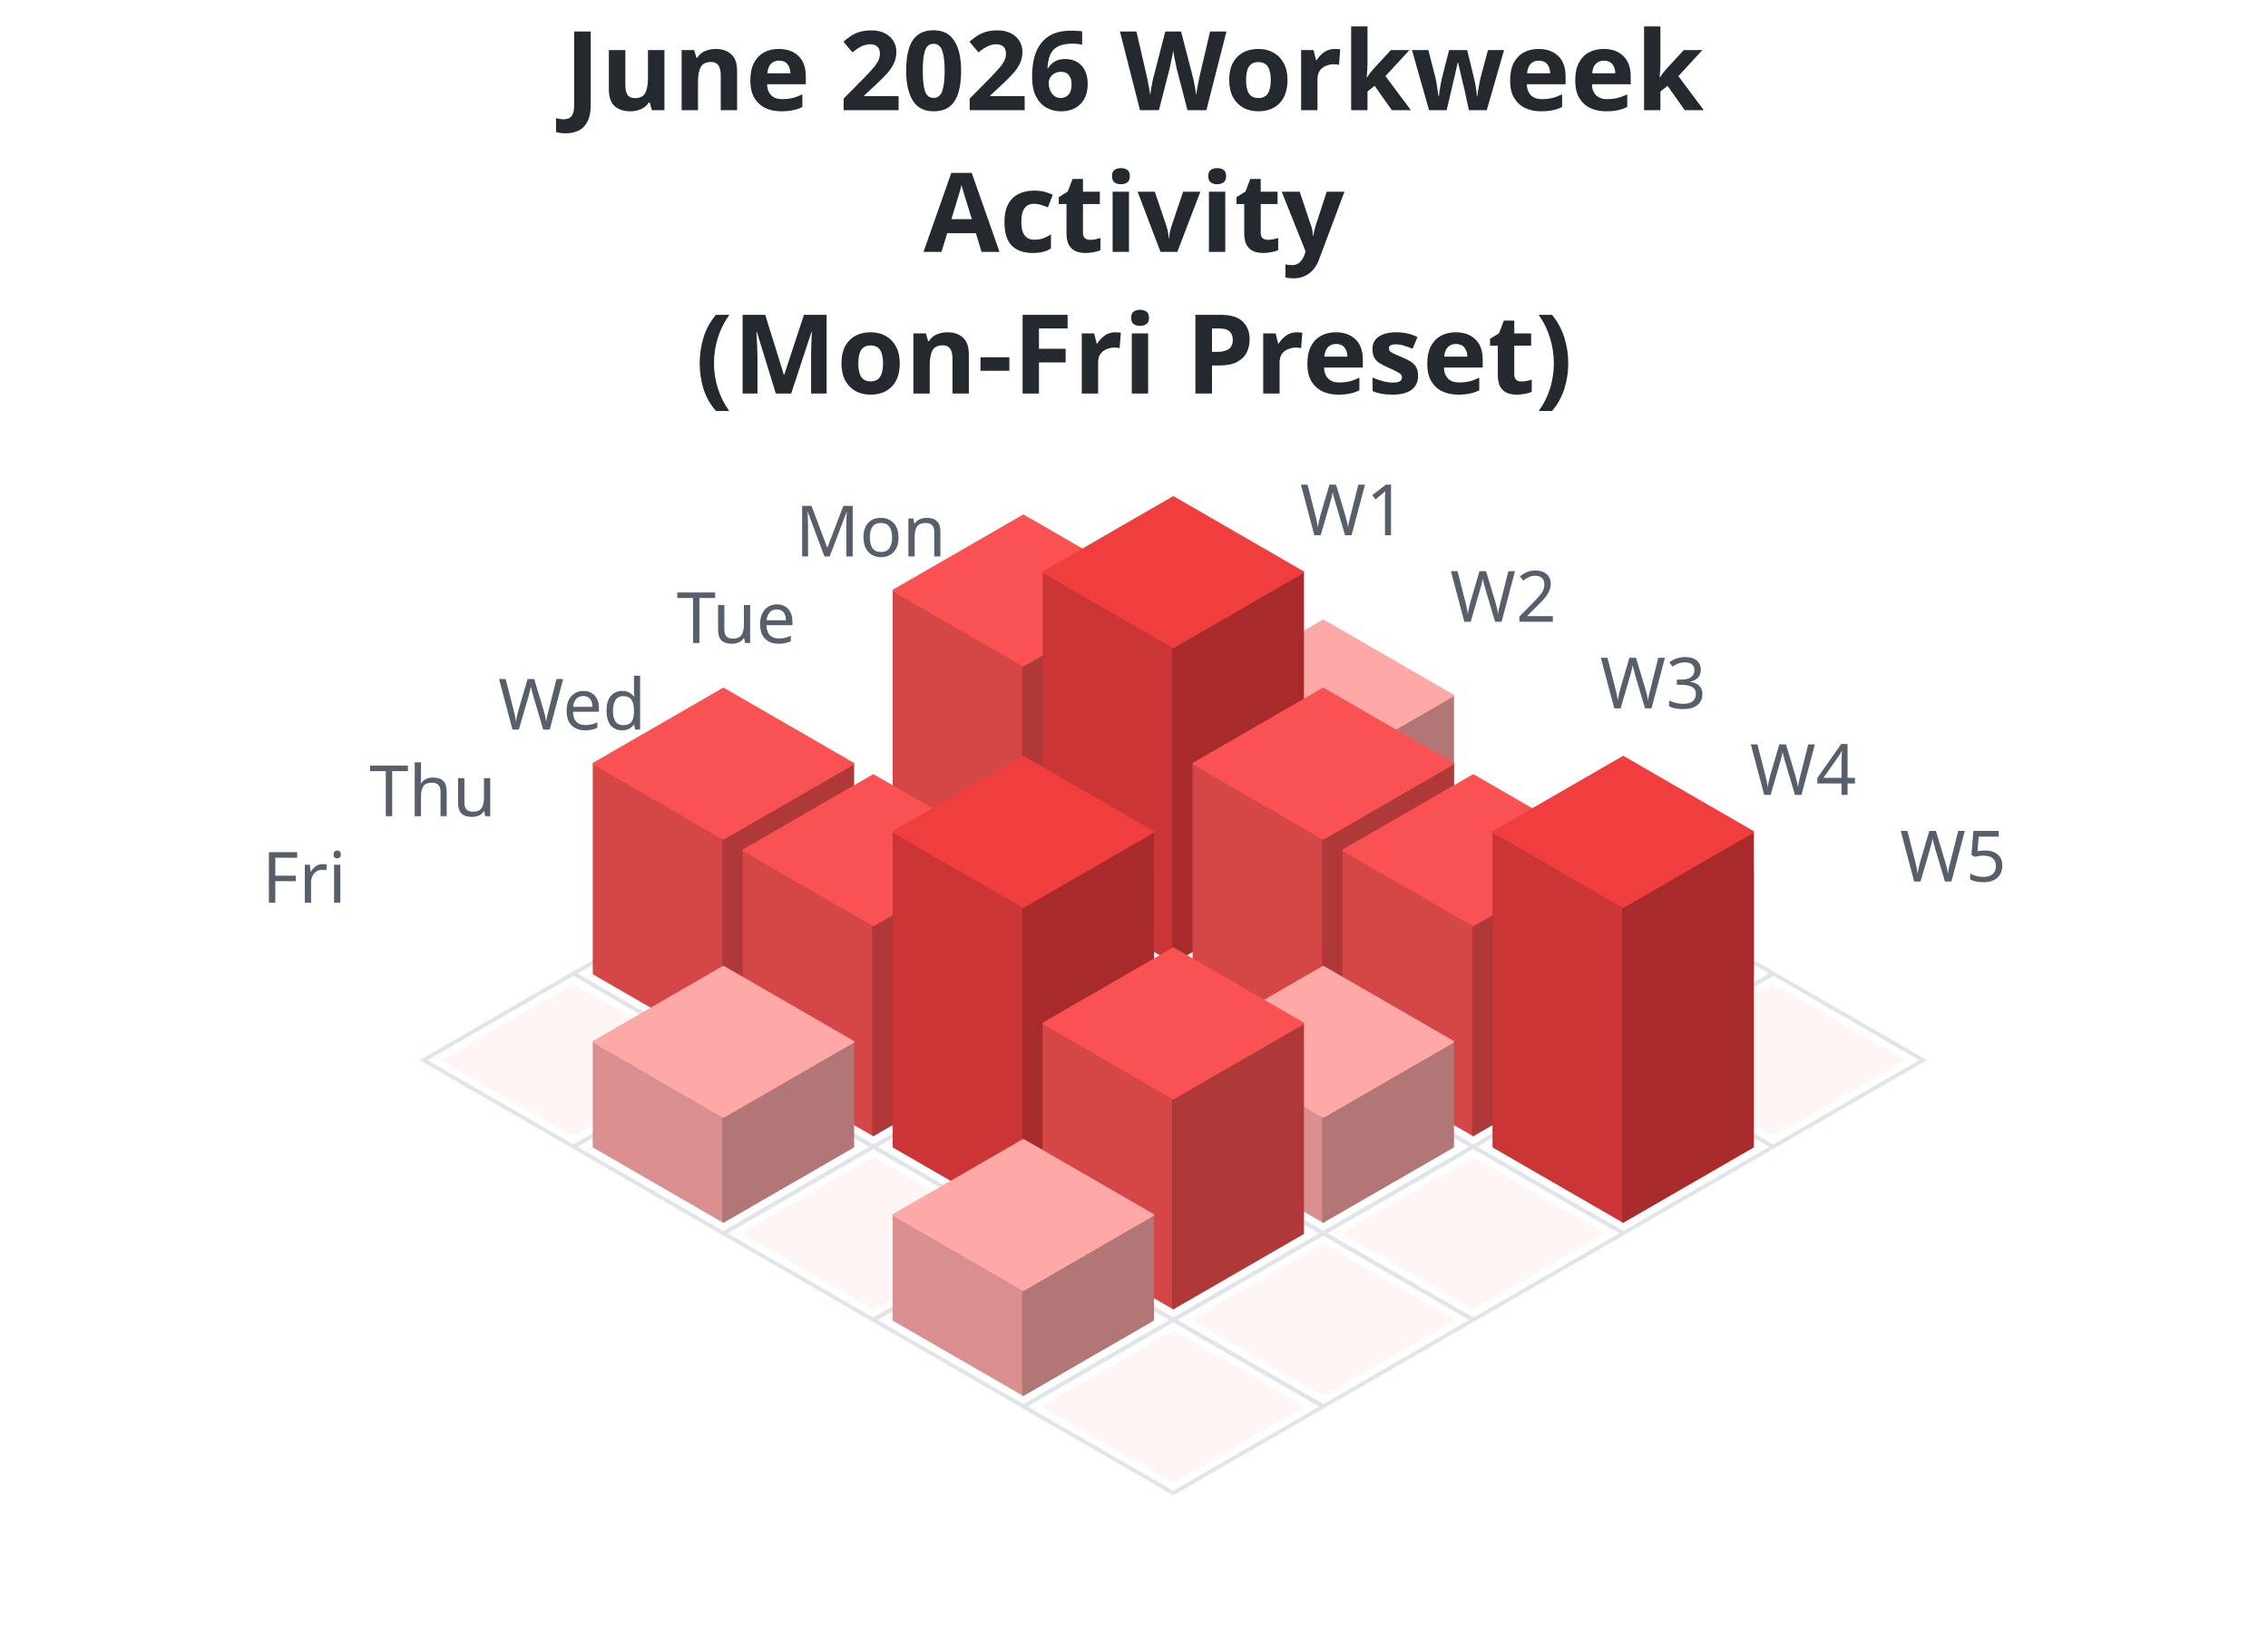
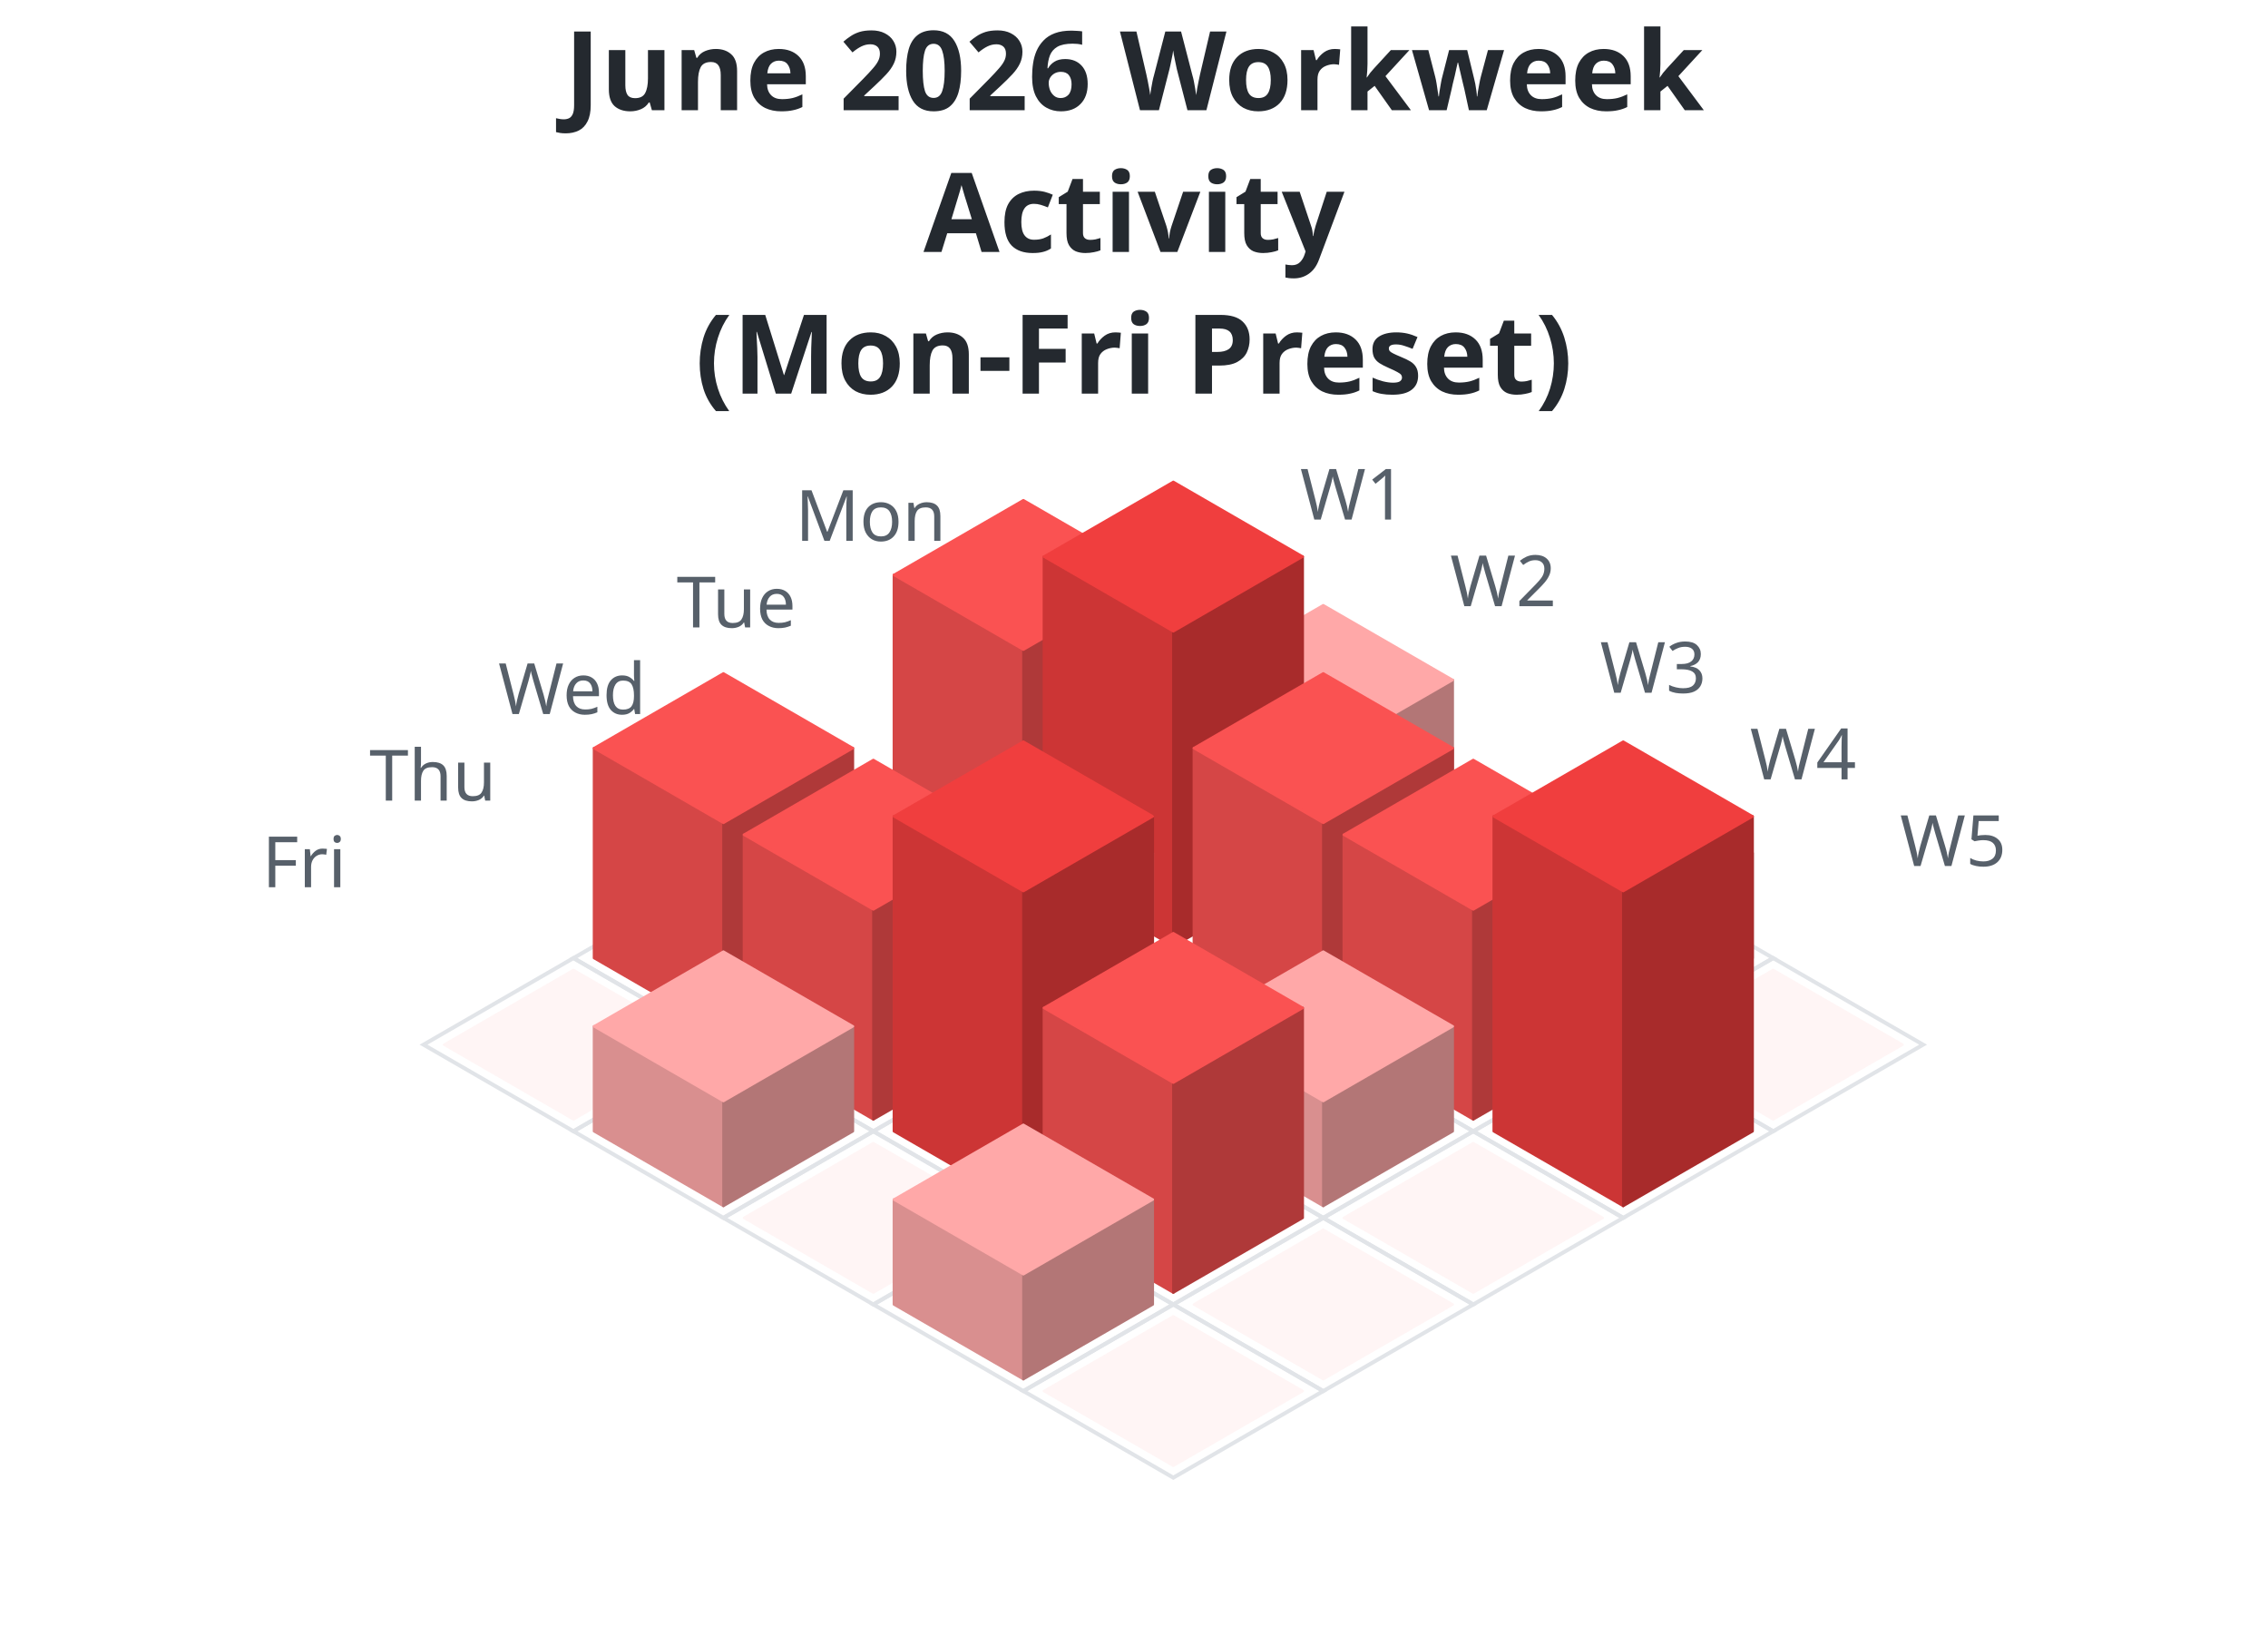
- <svg xmlns="http://www.w3.org/2000/svg" viewBox="-149.07 -79.70 288.15 209.70" width="100%" height="100%">
+ <svg xmlns="http://www.w3.org/2000/svg" viewBox="-149.07 -77.70 288.15 207.70" width="100%" height="100%">
  <style>
        @keyframes iso-grow {
          from {
            transform: scaleY(0);
          }
          to {
            transform: scaleY(1);
          }
        }
        .iso-bar {
          transform-box: fill-box;
          animation: iso-grow 0.6s cubic-bezier(0.16, 1, 0.3, 1) both;
          transition: transform 0.2s cubic-bezier(0.25, 0.46, 0.45, 0.94), filter 0.2s ease;
          cursor: pointer;
        }
        .iso-bar:hover {
          filter: brightness(1.1) drop-shadow(0 4px 6px rgba(0, 0, 0, 0.2));
          transform: translateY(-3px) scaleY(1);
        }
        .iso-face-top, .iso-face-left, .iso-face-right, .iso-bridge-top, .iso-bridge-front {
          transition: fill 0.2s ease;
        }
      </style>
-   <text x="-5.00" y="-65.70" fill="#24292f" font-size="14" font-weight="bold" font-family="sans-serif" text-anchor="middle">June 2026 Workweek</text>
-   <text x="-5.00" y="-47.70" fill="#24292f" font-size="14" font-weight="bold" font-family="sans-serif" text-anchor="middle">Activity</text>
-   <text x="-5.00" y="-29.70" fill="#24292f" font-size="14" font-weight="bold" font-family="sans-serif" text-anchor="middle">(Mon-Fri Preset)</text>
+   <text x="-5.00" y="-63.70" fill="#24292f" font-size="14" font-weight="bold" font-family="sans-serif" text-anchor="middle">June 2026 Workweek</text>
+   <text x="-5.00" y="-45.70" fill="#24292f" font-size="14" font-weight="bold" font-family="sans-serif" text-anchor="middle">Activity</text>
+   <text x="-5.00" y="-27.70" fill="#24292f" font-size="14" font-weight="bold" font-family="sans-serif" text-anchor="middle">(Mon-Fri Preset)</text>
  <g>
    <g class="iso-col-labels">
      <text x="22.86" y="-11.70" fill="#57606a" font-size="9" font-family="sans-serif" text-anchor="middle">W1</text>
      <text x="41.92" y="-0.70" fill="#57606a" font-size="9" font-family="sans-serif" text-anchor="middle">W2</text>
      <text x="60.97" y="10.30" fill="#57606a" font-size="9" font-family="sans-serif" text-anchor="middle">W3</text>
      <text x="80.02" y="21.30" fill="#57606a" font-size="9" font-family="sans-serif" text-anchor="middle">W4</text>
      <text x="99.07" y="32.30" fill="#57606a" font-size="9" font-family="sans-serif" text-anchor="middle">W5</text>
    </g>
    <g class="iso-row-labels">
      <text x="-28.86" y="-9.00" fill="#57606a" font-size="9" font-family="sans-serif" text-anchor="end">Mon</text>
      <text x="-47.92" y="2.00" fill="#57606a" font-size="9" font-family="sans-serif" text-anchor="end">Tue</text>
      <text x="-66.97" y="13.00" fill="#57606a" font-size="9" font-family="sans-serif" text-anchor="end">Wed</text>
      <text x="-86.02" y="24.00" fill="#57606a" font-size="9" font-family="sans-serif" text-anchor="end">Thu</text>
      <text x="-105.07" y="35.00" fill="#57606a" font-size="9" font-family="sans-serif" text-anchor="end">Fri</text>
    </g>
    <polygon class="iso-grid-cell" points="0.00,0.00 -19.05,11.00 0.00,22.00 19.05,11.00" fill="none" stroke="#e1e4e8" stroke-width="0.5" />
    <g class="iso-bar" data-col="0" data-row="0" data-value="0" style="animation-delay: 0ms; transform-origin: bottom;">
      <polygon points="0.00,1.50 -16.45,11.00 0.00,20.50 16.45,11.00" fill="#fff5f5" stroke="#fff5f5" stroke-width="0.3" stroke-linejoin="round" fill-opacity="1" stroke-opacity="1" />
    </g>
    <polygon class="iso-grid-cell" points="-19.05,11.00 -38.11,22.00 -19.05,33.00 0.00,22.00" fill="none" stroke="#e1e4e8" stroke-width="0.5" />
    <g class="iso-bar" data-col="0" data-row="1" data-value="12" style="animation-delay: 15ms; transform-origin: bottom;">
      <polygon class="iso-face-left" points="-35.51,-4.67 -19.05,4.83 -19.05,31.50 -35.51,22.00" fill="#d54646" stroke="#d54646" stroke-width="0.3" stroke-linejoin="round" fill-opacity="1" stroke-opacity="1" />
      <polygon class="iso-face-right" points="-19.05,4.83 -2.60,-4.67 -2.60,22.00 -19.05,31.50" fill="#af3939" stroke="#af3939" stroke-width="0.3" stroke-linejoin="round" fill-opacity="1" stroke-opacity="1" />
      <polygon class="iso-face-top" points="-19.05,-14.17 -35.51,-4.67 -19.05,4.83 -2.60,-4.67" fill="#fa5252" stroke="#fa5252" stroke-width="0.3" stroke-linejoin="round" fill-opacity="1" stroke-opacity="1" />
    </g>
    <polygon class="iso-grid-cell" points="-38.11,22.00 -57.16,33.00 -38.11,44.00 -19.05,33.00" fill="none" stroke="#e1e4e8" stroke-width="0.5" />
    <g class="iso-bar" data-col="0" data-row="2" data-value="0" style="animation-delay: 30ms; transform-origin: bottom;">
      <polygon points="-38.11,23.50 -54.56,33.00 -38.11,42.50 -21.65,33.00" fill="#fff5f5" stroke="#fff5f5" stroke-width="0.3" stroke-linejoin="round" fill-opacity="1" stroke-opacity="1" />
    </g>
    <polygon class="iso-grid-cell" points="-57.16,33.00 -76.21,44.00 -57.16,55.00 -38.11,44.00" fill="none" stroke="#e1e4e8" stroke-width="0.5" />
    <g class="iso-bar" data-col="0" data-row="3" data-value="12" style="animation-delay: 45ms; transform-origin: bottom;">
      <polygon class="iso-face-left" points="-73.61,17.33 -57.16,26.83 -57.16,53.50 -73.61,44.00" fill="#d54646" stroke="#d54646" stroke-width="0.3" stroke-linejoin="round" fill-opacity="1" stroke-opacity="1" />
      <polygon class="iso-face-right" points="-57.16,26.83 -40.70,17.33 -40.70,44.00 -57.16,53.50" fill="#af3939" stroke="#af3939" stroke-width="0.3" stroke-linejoin="round" fill-opacity="1" stroke-opacity="1" />
      <polygon class="iso-face-top" points="-57.16,7.83 -73.61,17.33 -57.16,26.83 -40.70,17.33" fill="#fa5252" stroke="#fa5252" stroke-width="0.3" stroke-linejoin="round" fill-opacity="1" stroke-opacity="1" />
    </g>
    <polygon class="iso-grid-cell" points="-76.21,44.00 -95.26,55.00 -76.21,66.00 -57.16,55.00" fill="none" stroke="#e1e4e8" stroke-width="0.5" />
    <g class="iso-bar" data-col="0" data-row="4" data-value="0" style="animation-delay: 60ms; transform-origin: bottom;">
      <polygon points="-76.21,45.50 -92.66,55.00 -76.21,64.50 -59.76,55.00" fill="#fff5f5" stroke="#fff5f5" stroke-width="0.3" stroke-linejoin="round" fill-opacity="1" stroke-opacity="1" />
    </g>
    <polygon class="iso-grid-cell" points="19.05,11.00 0.00,22.00 19.05,33.00 38.11,22.00" fill="none" stroke="#e1e4e8" stroke-width="0.5" />
    <g class="iso-bar" data-col="1" data-row="0" data-value="6" style="animation-delay: 15ms; transform-origin: bottom;">
      <polygon class="iso-face-left" points="2.60,8.67 19.05,18.17 19.05,31.50 2.60,22.00" fill="#d98f8f" stroke="#d98f8f" stroke-width="0.3" stroke-linejoin="round" fill-opacity="1" stroke-opacity="1" />
      <polygon class="iso-face-right" points="19.05,18.17 35.51,8.67 35.51,22.00 19.05,31.50" fill="#b37676" stroke="#b37676" stroke-width="0.3" stroke-linejoin="round" fill-opacity="1" stroke-opacity="1" />
      <polygon class="iso-face-top" points="19.05,-0.83 2.60,8.67 19.05,18.17 35.51,8.67" fill="#ffa8a8" stroke="#ffa8a8" stroke-width="0.3" stroke-linejoin="round" fill-opacity="1" stroke-opacity="1" />
    </g>
    <polygon class="iso-grid-cell" points="0.00,22.00 -19.05,33.00 0.00,44.00 19.05,33.00" fill="none" stroke="#e1e4e8" stroke-width="0.5" />
    <g class="iso-bar" data-col="1" data-row="1" data-value="18" style="animation-delay: 30ms; transform-origin: bottom;">
      <polygon class="iso-face-left" points="-16.45,-7.00 0.00,2.50 0.00,42.50 -16.45,33.00" fill="#cc3535" stroke="#cc3535" stroke-width="0.3" stroke-linejoin="round" fill-opacity="1" stroke-opacity="1" />
      <polygon class="iso-face-right" points="0.00,2.50 16.45,-7.00 16.45,33.00 0.00,42.50" fill="#a82b2b" stroke="#a82b2b" stroke-width="0.3" stroke-linejoin="round" fill-opacity="1" stroke-opacity="1" />
      <polygon class="iso-face-top" points="0.00,-16.50 -16.45,-7.00 0.00,2.50 16.45,-7.00" fill="#f03e3e" stroke="#f03e3e" stroke-width="0.3" stroke-linejoin="round" fill-opacity="1" stroke-opacity="1" />
    </g>
    <polygon class="iso-grid-cell" points="-19.05,33.00 -38.11,44.00 -19.05,55.00 0.00,44.00" fill="none" stroke="#e1e4e8" stroke-width="0.5" />
    <g class="iso-bar" data-col="1" data-row="2" data-value="6" style="animation-delay: 45ms; transform-origin: bottom;">
      <polygon class="iso-face-left" points="-35.51,30.67 -19.05,40.17 -19.05,53.50 -35.51,44.00" fill="#d98f8f" stroke="#d98f8f" stroke-width="0.3" stroke-linejoin="round" fill-opacity="1" stroke-opacity="1" />
      <polygon class="iso-face-right" points="-19.05,40.17 -2.60,30.67 -2.60,44.00 -19.05,53.50" fill="#b37676" stroke="#b37676" stroke-width="0.3" stroke-linejoin="round" fill-opacity="1" stroke-opacity="1" />
      <polygon class="iso-face-top" points="-19.05,21.17 -35.51,30.67 -19.05,40.17 -2.60,30.67" fill="#ffa8a8" stroke="#ffa8a8" stroke-width="0.3" stroke-linejoin="round" fill-opacity="1" stroke-opacity="1" />
    </g>
    <polygon class="iso-grid-cell" points="-38.11,44.00 -57.16,55.00 -38.11,66.00 -19.05,55.00" fill="none" stroke="#e1e4e8" stroke-width="0.5" />
    <g class="iso-bar" data-col="1" data-row="3" data-value="12" style="animation-delay: 60ms; transform-origin: bottom;">
      <polygon class="iso-face-left" points="-54.56,28.33 -38.11,37.83 -38.11,64.50 -54.56,55.00" fill="#d54646" stroke="#d54646" stroke-width="0.3" stroke-linejoin="round" fill-opacity="1" stroke-opacity="1" />
      <polygon class="iso-face-right" points="-38.11,37.83 -21.65,28.33 -21.65,55.00 -38.11,64.50" fill="#af3939" stroke="#af3939" stroke-width="0.3" stroke-linejoin="round" fill-opacity="1" stroke-opacity="1" />
      <polygon class="iso-face-top" points="-38.11,18.83 -54.56,28.33 -38.11,37.83 -21.65,28.33" fill="#fa5252" stroke="#fa5252" stroke-width="0.3" stroke-linejoin="round" fill-opacity="1" stroke-opacity="1" />
    </g>
    <polygon class="iso-grid-cell" points="-57.16,55.00 -76.21,66.00 -57.16,77.00 -38.11,66.00" fill="none" stroke="#e1e4e8" stroke-width="0.5" />
    <g class="iso-bar" data-col="1" data-row="4" data-value="6" style="animation-delay: 75ms; transform-origin: bottom;">
      <polygon class="iso-face-left" points="-73.61,52.67 -57.16,62.17 -57.16,75.50 -73.61,66.00" fill="#d98f8f" stroke="#d98f8f" stroke-width="0.3" stroke-linejoin="round" fill-opacity="1" stroke-opacity="1" />
      <polygon class="iso-face-right" points="-57.16,62.17 -40.70,52.67 -40.70,66.00 -57.16,75.50" fill="#b37676" stroke="#b37676" stroke-width="0.3" stroke-linejoin="round" fill-opacity="1" stroke-opacity="1" />
      <polygon class="iso-face-top" points="-57.16,43.17 -73.61,52.67 -57.16,62.17 -40.70,52.67" fill="#ffa8a8" stroke="#ffa8a8" stroke-width="0.3" stroke-linejoin="round" fill-opacity="1" stroke-opacity="1" />
    </g>
    <polygon class="iso-grid-cell" points="38.11,22.00 19.05,33.00 38.11,44.00 57.16,33.00" fill="none" stroke="#e1e4e8" stroke-width="0.5" />
    <g class="iso-bar" data-col="2" data-row="0" data-value="0" style="animation-delay: 30ms; transform-origin: bottom;">
      <polygon points="38.11,23.50 21.65,33.00 38.11,42.50 54.56,33.00" fill="#fff5f5" stroke="#fff5f5" stroke-width="0.3" stroke-linejoin="round" fill-opacity="1" stroke-opacity="1" />
    </g>
    <polygon class="iso-grid-cell" points="19.05,33.00 0.00,44.00 19.05,55.00 38.11,44.00" fill="none" stroke="#e1e4e8" stroke-width="0.5" />
    <g class="iso-bar" data-col="2" data-row="1" data-value="12" style="animation-delay: 45ms; transform-origin: bottom;">
      <polygon class="iso-face-left" points="2.60,17.33 19.05,26.83 19.05,53.50 2.60,44.00" fill="#d54646" stroke="#d54646" stroke-width="0.3" stroke-linejoin="round" fill-opacity="1" stroke-opacity="1" />
      <polygon class="iso-face-right" points="19.05,26.83 35.51,17.33 35.51,44.00 19.05,53.50" fill="#af3939" stroke="#af3939" stroke-width="0.3" stroke-linejoin="round" fill-opacity="1" stroke-opacity="1" />
      <polygon class="iso-face-top" points="19.05,7.83 2.60,17.33 19.05,26.83 35.51,17.33" fill="#fa5252" stroke="#fa5252" stroke-width="0.3" stroke-linejoin="round" fill-opacity="1" stroke-opacity="1" />
    </g>
    <polygon class="iso-grid-cell" points="0.00,44.00 -19.05,55.00 0.00,66.00 19.05,55.00" fill="none" stroke="#e1e4e8" stroke-width="0.5" />
    <g class="iso-bar" data-col="2" data-row="2" data-value="0" style="animation-delay: 60ms; transform-origin: bottom;">
      <polygon points="0.00,45.50 -16.45,55.00 0.00,64.50 16.45,55.00" fill="#fff5f5" stroke="#fff5f5" stroke-width="0.3" stroke-linejoin="round" fill-opacity="1" stroke-opacity="1" />
    </g>
    <polygon class="iso-grid-cell" points="-19.05,55.00 -38.11,66.00 -19.05,77.00 0.00,66.00" fill="none" stroke="#e1e4e8" stroke-width="0.5" />
    <g class="iso-bar" data-col="2" data-row="3" data-value="18" style="animation-delay: 75ms; transform-origin: bottom;">
      <polygon class="iso-face-left" points="-35.51,26.00 -19.05,35.50 -19.05,75.50 -35.51,66.00" fill="#cc3535" stroke="#cc3535" stroke-width="0.3" stroke-linejoin="round" fill-opacity="1" stroke-opacity="1" />
      <polygon class="iso-face-right" points="-19.05,35.50 -2.60,26.00 -2.60,66.00 -19.05,75.50" fill="#a82b2b" stroke="#a82b2b" stroke-width="0.3" stroke-linejoin="round" fill-opacity="1" stroke-opacity="1" />
      <polygon class="iso-face-top" points="-19.05,16.50 -35.51,26.00 -19.05,35.50 -2.60,26.00" fill="#f03e3e" stroke="#f03e3e" stroke-width="0.3" stroke-linejoin="round" fill-opacity="1" stroke-opacity="1" />
    </g>
    <polygon class="iso-grid-cell" points="-38.11,66.00 -57.16,77.00 -38.11,88.00 -19.05,77.00" fill="none" stroke="#e1e4e8" stroke-width="0.5" />
    <g class="iso-bar" data-col="2" data-row="4" data-value="0" style="animation-delay: 90ms; transform-origin: bottom;">
      <polygon points="-38.11,67.50 -54.56,77.00 -38.11,86.50 -21.65,77.00" fill="#fff5f5" stroke="#fff5f5" stroke-width="0.3" stroke-linejoin="round" fill-opacity="1" stroke-opacity="1" />
    </g>
    <polygon class="iso-grid-cell" points="57.16,33.00 38.11,44.00 57.16,55.00 76.21,44.00" fill="none" stroke="#e1e4e8" stroke-width="0.5" />
    <g class="iso-bar" data-col="3" data-row="0" data-value="6" style="animation-delay: 45ms; transform-origin: bottom;">
      <polygon class="iso-face-left" points="40.70,30.67 57.16,40.17 57.16,53.50 40.70,44.00" fill="#d98f8f" stroke="#d98f8f" stroke-width="0.3" stroke-linejoin="round" fill-opacity="1" stroke-opacity="1" />
      <polygon class="iso-face-right" points="57.16,40.17 73.61,30.67 73.61,44.00 57.16,53.50" fill="#b37676" stroke="#b37676" stroke-width="0.3" stroke-linejoin="round" fill-opacity="1" stroke-opacity="1" />
      <polygon class="iso-face-top" points="57.16,21.17 40.70,30.67 57.16,40.17 73.61,30.67" fill="#ffa8a8" stroke="#ffa8a8" stroke-width="0.3" stroke-linejoin="round" fill-opacity="1" stroke-opacity="1" />
    </g>
    <polygon class="iso-grid-cell" points="38.11,44.00 19.05,55.00 38.11,66.00 57.16,55.00" fill="none" stroke="#e1e4e8" stroke-width="0.5" />
    <g class="iso-bar" data-col="3" data-row="1" data-value="12" style="animation-delay: 60ms; transform-origin: bottom;">
      <polygon class="iso-face-left" points="21.65,28.33 38.11,37.83 38.11,64.50 21.65,55.00" fill="#d54646" stroke="#d54646" stroke-width="0.3" stroke-linejoin="round" fill-opacity="1" stroke-opacity="1" />
      <polygon class="iso-face-right" points="38.11,37.83 54.56,28.33 54.56,55.00 38.11,64.50" fill="#af3939" stroke="#af3939" stroke-width="0.3" stroke-linejoin="round" fill-opacity="1" stroke-opacity="1" />
      <polygon class="iso-face-top" points="38.11,18.83 21.65,28.33 38.11,37.83 54.56,28.33" fill="#fa5252" stroke="#fa5252" stroke-width="0.3" stroke-linejoin="round" fill-opacity="1" stroke-opacity="1" />
    </g>
    <polygon class="iso-grid-cell" points="19.05,55.00 0.00,66.00 19.05,77.00 38.11,66.00" fill="none" stroke="#e1e4e8" stroke-width="0.5" />
    <g class="iso-bar" data-col="3" data-row="2" data-value="6" style="animation-delay: 75ms; transform-origin: bottom;">
      <polygon class="iso-face-left" points="2.60,52.67 19.05,62.17 19.05,75.50 2.60,66.00" fill="#d98f8f" stroke="#d98f8f" stroke-width="0.3" stroke-linejoin="round" fill-opacity="1" stroke-opacity="1" />
      <polygon class="iso-face-right" points="19.05,62.17 35.51,52.67 35.51,66.00 19.05,75.50" fill="#b37676" stroke="#b37676" stroke-width="0.3" stroke-linejoin="round" fill-opacity="1" stroke-opacity="1" />
      <polygon class="iso-face-top" points="19.05,43.17 2.60,52.67 19.05,62.17 35.51,52.67" fill="#ffa8a8" stroke="#ffa8a8" stroke-width="0.3" stroke-linejoin="round" fill-opacity="1" stroke-opacity="1" />
    </g>
    <polygon class="iso-grid-cell" points="0.00,66.00 -19.05,77.00 0.00,88.00 19.05,77.00" fill="none" stroke="#e1e4e8" stroke-width="0.5" />
    <g class="iso-bar" data-col="3" data-row="3" data-value="12" style="animation-delay: 90ms; transform-origin: bottom;">
      <polygon class="iso-face-left" points="-16.45,50.33 0.00,59.83 0.00,86.50 -16.45,77.00" fill="#d54646" stroke="#d54646" stroke-width="0.3" stroke-linejoin="round" fill-opacity="1" stroke-opacity="1" />
      <polygon class="iso-face-right" points="0.00,59.83 16.45,50.33 16.45,77.00 0.00,86.50" fill="#af3939" stroke="#af3939" stroke-width="0.3" stroke-linejoin="round" fill-opacity="1" stroke-opacity="1" />
      <polygon class="iso-face-top" points="0.00,40.83 -16.45,50.33 0.00,59.83 16.45,50.33" fill="#fa5252" stroke="#fa5252" stroke-width="0.3" stroke-linejoin="round" fill-opacity="1" stroke-opacity="1" />
    </g>
    <polygon class="iso-grid-cell" points="-19.05,77.00 -38.11,88.00 -19.05,99.00 0.00,88.00" fill="none" stroke="#e1e4e8" stroke-width="0.5" />
    <g class="iso-bar" data-col="3" data-row="4" data-value="6" style="animation-delay: 105ms; transform-origin: bottom;">
      <polygon class="iso-face-left" points="-35.51,74.67 -19.05,84.17 -19.05,97.50 -35.51,88.00" fill="#d98f8f" stroke="#d98f8f" stroke-width="0.3" stroke-linejoin="round" fill-opacity="1" stroke-opacity="1" />
      <polygon class="iso-face-right" points="-19.05,84.17 -2.60,74.67 -2.60,88.00 -19.05,97.50" fill="#b37676" stroke="#b37676" stroke-width="0.3" stroke-linejoin="round" fill-opacity="1" stroke-opacity="1" />
      <polygon class="iso-face-top" points="-19.05,65.17 -35.51,74.67 -19.05,84.17 -2.60,74.67" fill="#ffa8a8" stroke="#ffa8a8" stroke-width="0.3" stroke-linejoin="round" fill-opacity="1" stroke-opacity="1" />
    </g>
    <polygon class="iso-grid-cell" points="76.21,44.00 57.16,55.00 76.21,66.00 95.26,55.00" fill="none" stroke="#e1e4e8" stroke-width="0.5" />
    <g class="iso-bar" data-col="4" data-row="0" data-value="0" style="animation-delay: 60ms; transform-origin: bottom;">
      <polygon points="76.21,45.50 59.76,55.00 76.21,64.50 92.66,55.00" fill="#fff5f5" stroke="#fff5f5" stroke-width="0.3" stroke-linejoin="round" fill-opacity="1" stroke-opacity="1" />
    </g>
    <polygon class="iso-grid-cell" points="57.16,55.00 38.11,66.00 57.16,77.00 76.21,66.00" fill="none" stroke="#e1e4e8" stroke-width="0.5" />
    <g class="iso-bar" data-col="4" data-row="1" data-value="18" style="animation-delay: 75ms; transform-origin: bottom;">
      <polygon class="iso-face-left" points="40.70,26.00 57.16,35.50 57.16,75.50 40.70,66.00" fill="#cc3535" stroke="#cc3535" stroke-width="0.3" stroke-linejoin="round" fill-opacity="1" stroke-opacity="1" />
      <polygon class="iso-face-right" points="57.16,35.50 73.61,26.00 73.61,66.00 57.16,75.50" fill="#a82b2b" stroke="#a82b2b" stroke-width="0.3" stroke-linejoin="round" fill-opacity="1" stroke-opacity="1" />
      <polygon class="iso-face-top" points="57.16,16.50 40.70,26.00 57.16,35.50 73.61,26.00" fill="#f03e3e" stroke="#f03e3e" stroke-width="0.3" stroke-linejoin="round" fill-opacity="1" stroke-opacity="1" />
    </g>
    <polygon class="iso-grid-cell" points="38.11,66.00 19.05,77.00 38.11,88.00 57.16,77.00" fill="none" stroke="#e1e4e8" stroke-width="0.5" />
    <g class="iso-bar" data-col="4" data-row="2" data-value="0" style="animation-delay: 90ms; transform-origin: bottom;">
      <polygon points="38.11,67.50 21.65,77.00 38.11,86.50 54.56,77.00" fill="#fff5f5" stroke="#fff5f5" stroke-width="0.3" stroke-linejoin="round" fill-opacity="1" stroke-opacity="1" />
    </g>
    <polygon class="iso-grid-cell" points="19.05,77.00 0.00,88.00 19.05,99.00 38.11,88.00" fill="none" stroke="#e1e4e8" stroke-width="0.5" />
    <g class="iso-bar" data-col="4" data-row="3" data-value="0" style="animation-delay: 105ms; transform-origin: bottom;">
      <polygon points="19.05,78.50 2.60,88.00 19.05,97.50 35.51,88.00" fill="#fff5f5" stroke="#fff5f5" stroke-width="0.3" stroke-linejoin="round" fill-opacity="1" stroke-opacity="1" />
    </g>
    <polygon class="iso-grid-cell" points="0.00,88.00 -19.05,99.00 0.00,110.00 19.05,99.00" fill="none" stroke="#e1e4e8" stroke-width="0.5" />
    <g class="iso-bar" data-col="4" data-row="4" data-value="0" style="animation-delay: 120ms; transform-origin: bottom;">
      <polygon points="0.00,89.50 -16.45,99.00 0.00,108.50 16.45,99.00" fill="#fff5f5" stroke="#fff5f5" stroke-width="0.3" stroke-linejoin="round" fill-opacity="1" stroke-opacity="1" />
    </g>
  </g>
</svg>
